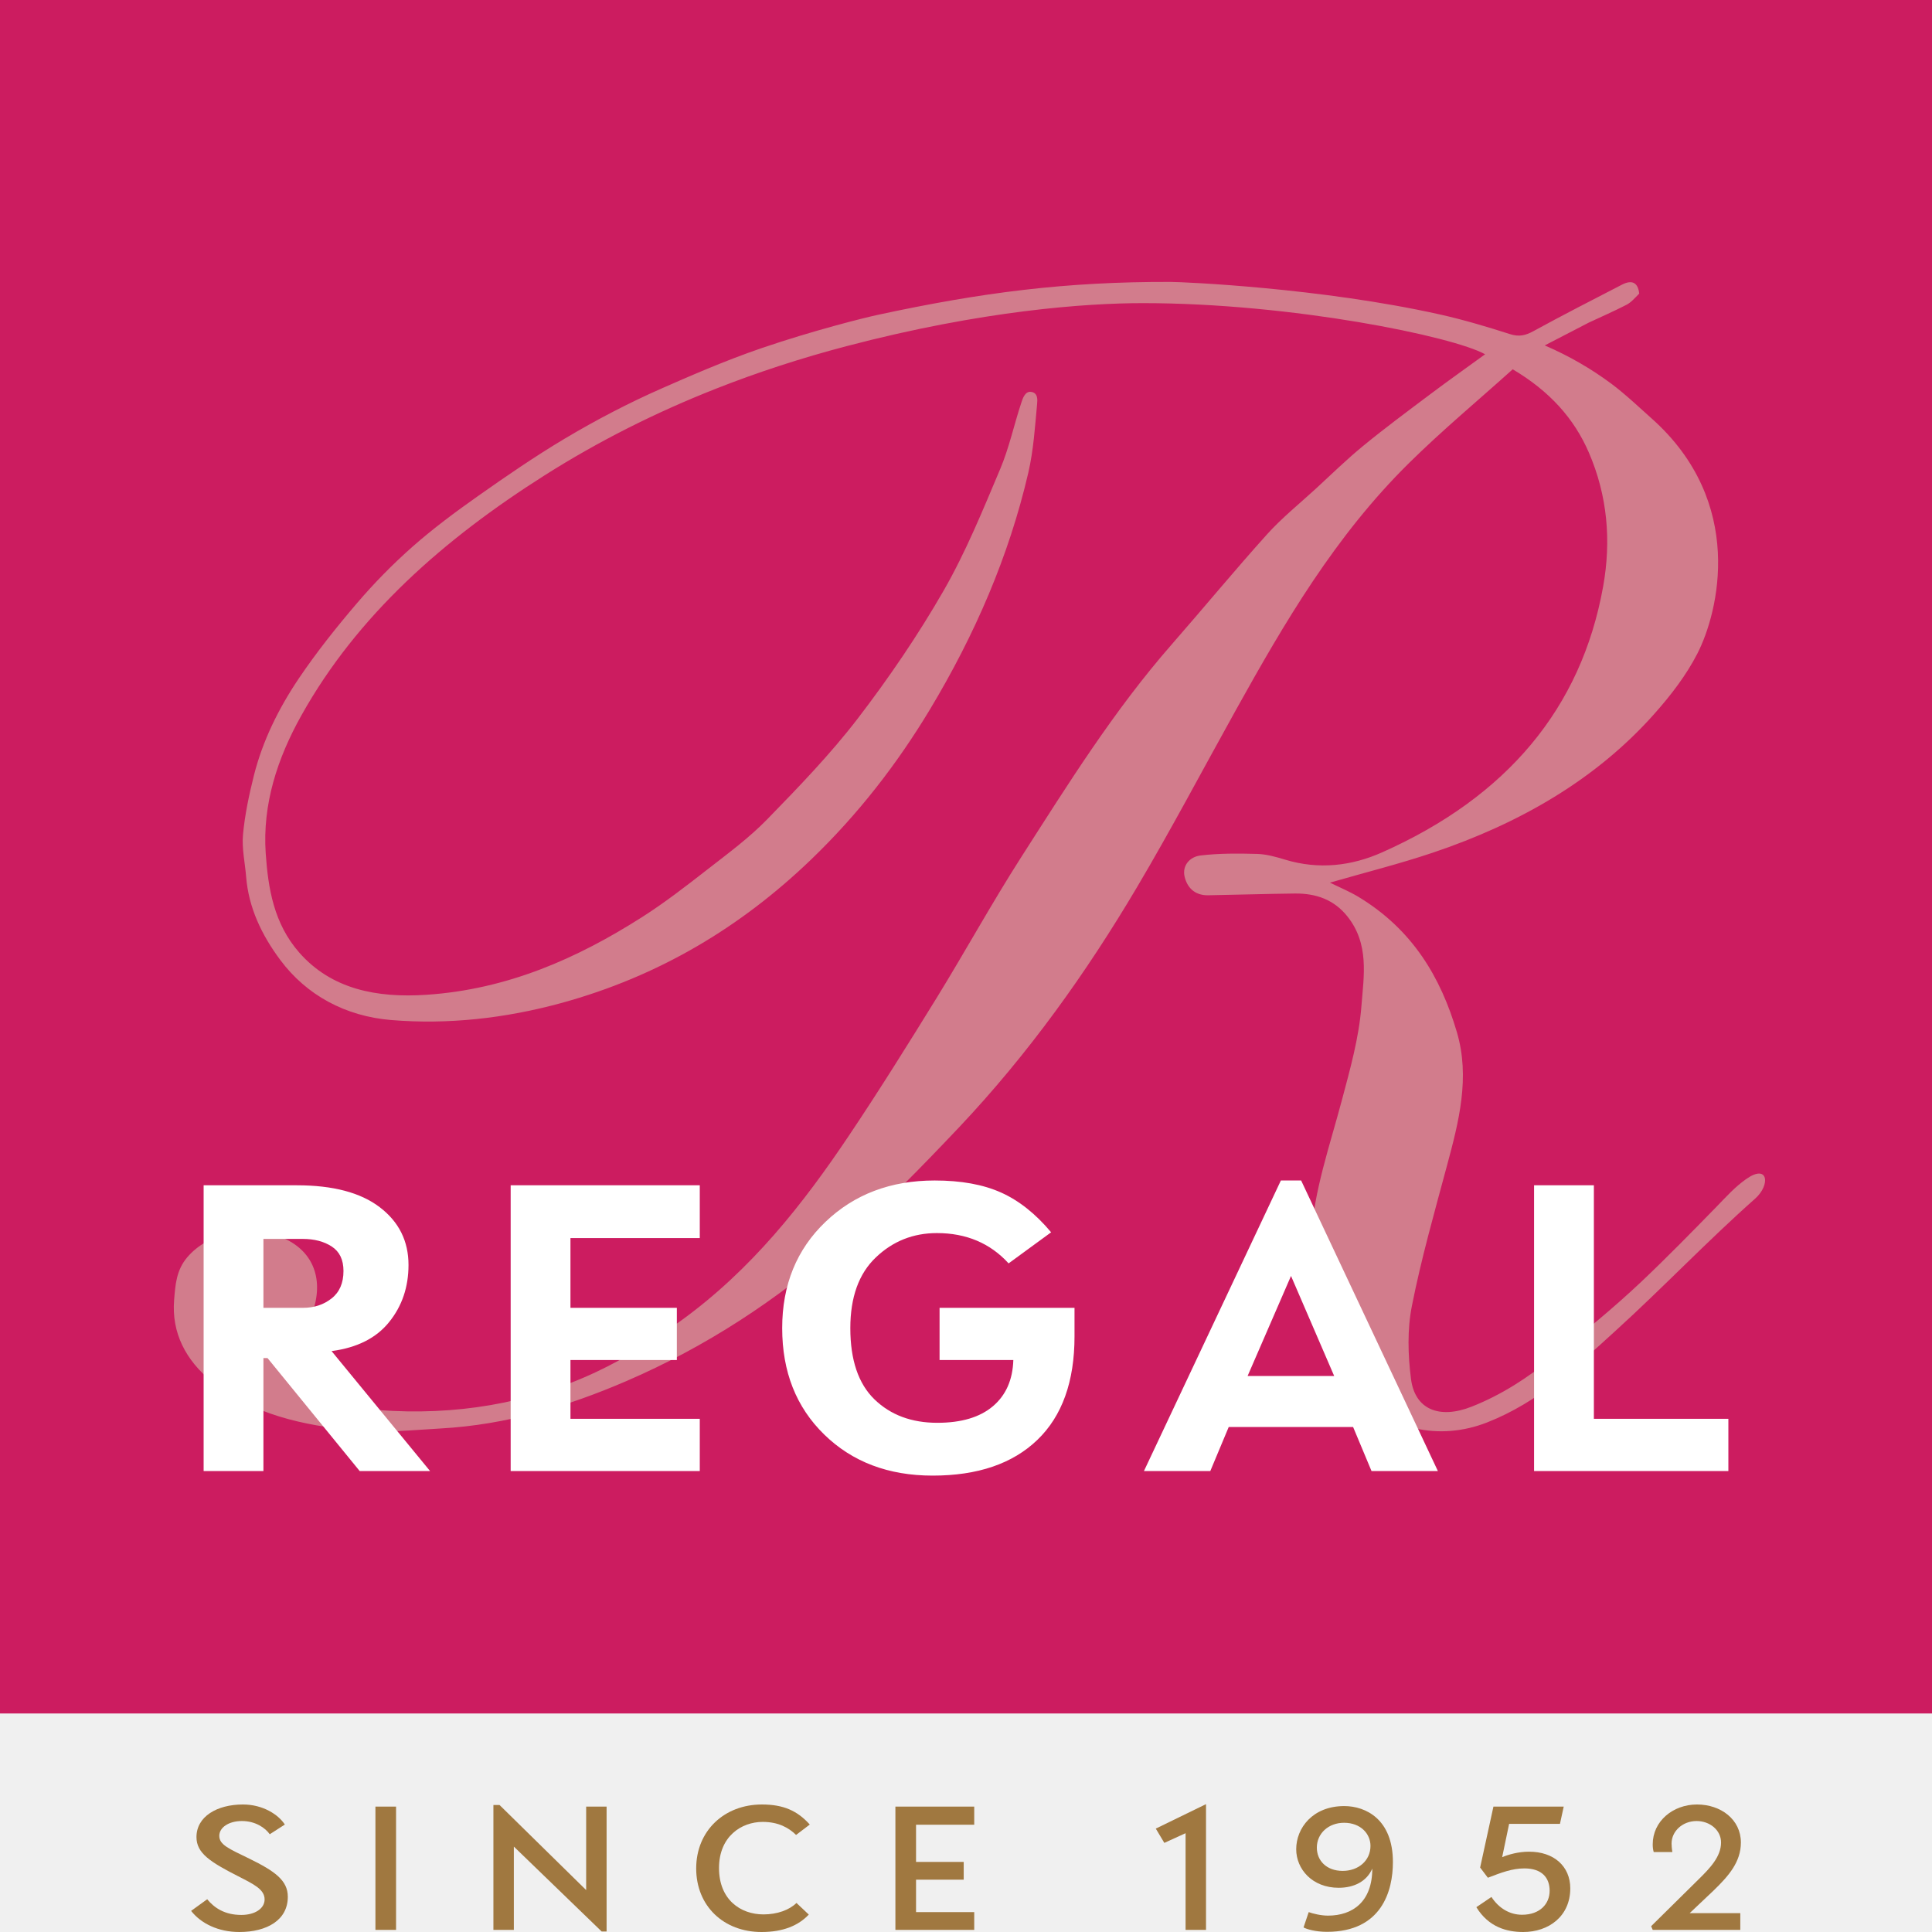
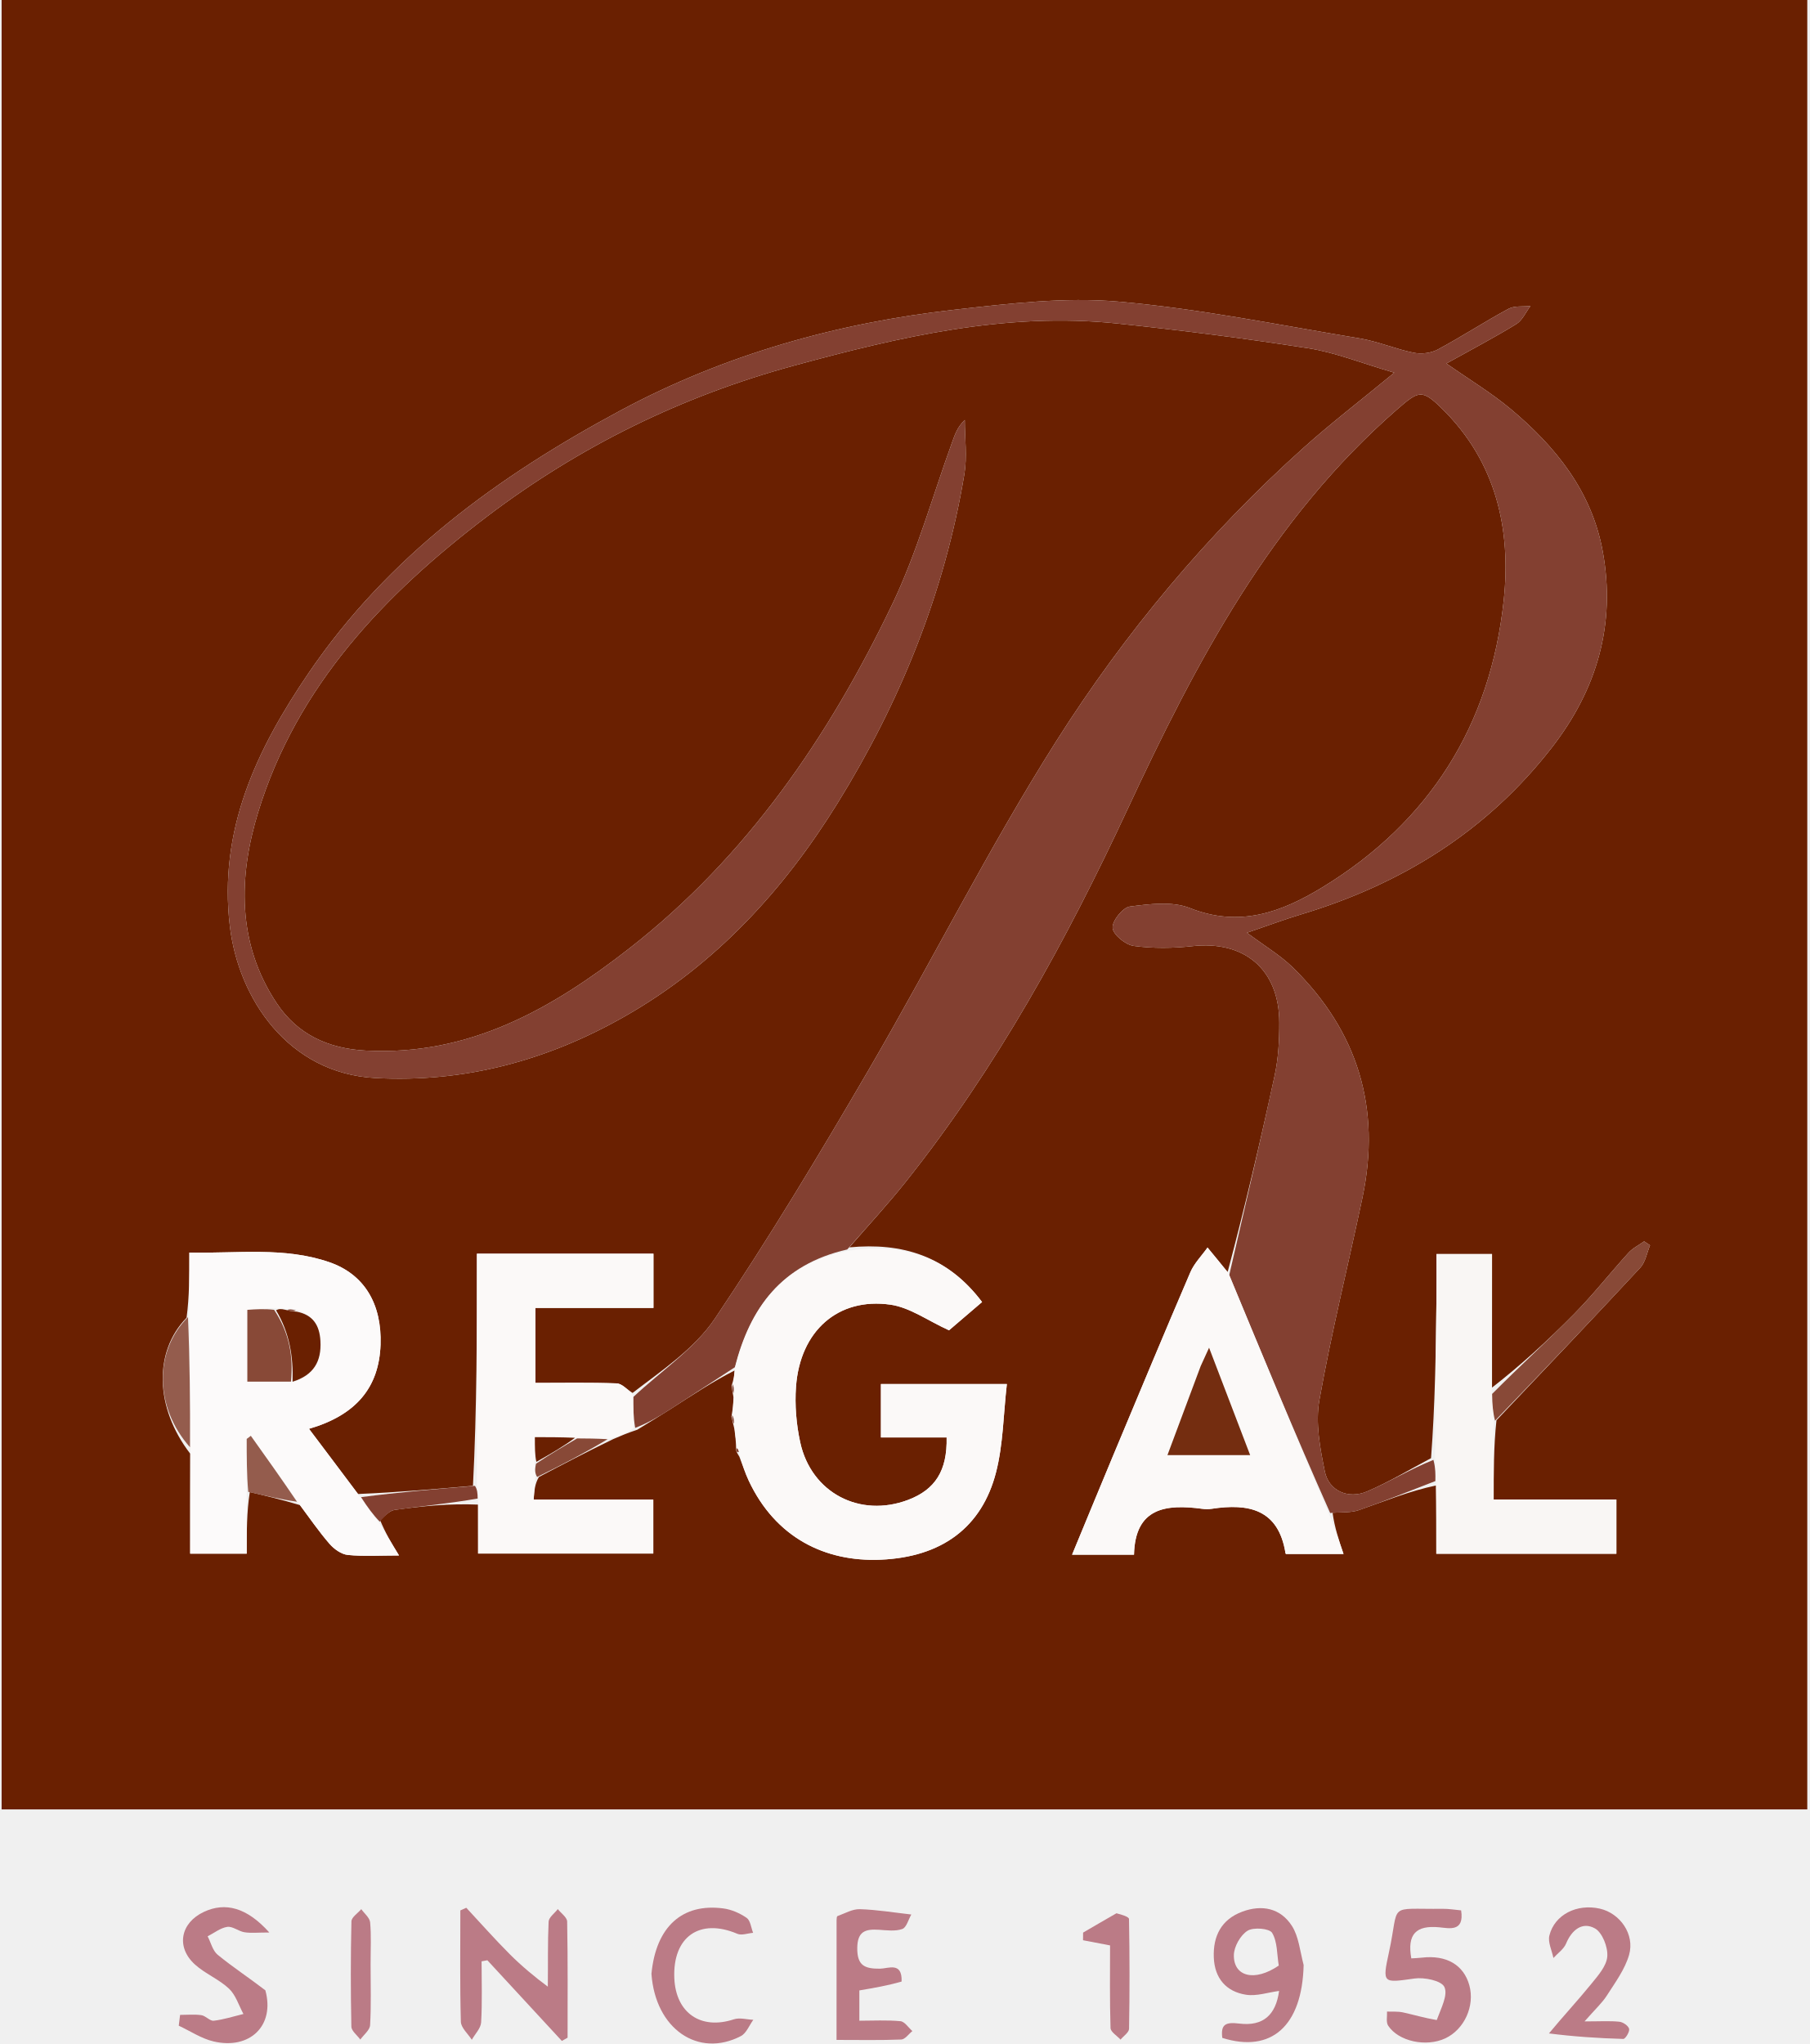
- <svg xmlns="http://www.w3.org/2000/svg" width="150" height="150" viewBox="0 0 150 150" fill="none">
-   <path d="M150 0H0V133.034H150V0Z" fill="#CC1C60" />
-   <path fill-rule="evenodd" clip-rule="evenodd" d="M123.355 25.046C122.29 25.597 121.226 26.148 119.934 26.818C121.855 27.648 123.543 28.635 125.086 29.778C126.188 30.594 127.494 31.834 128.206 32.465C135.575 39.001 133.423 47.553 131.778 50.755C130.92 52.424 129.738 53.968 128.425 55.443C123.918 60.512 118.002 63.928 111.25 66.199C108.663 67.071 105.991 67.738 103.257 68.528C103.99 68.89 104.765 69.208 105.459 69.626C109.677 72.17 111.864 75.891 113.113 80.138C114.146 83.654 113.271 87.053 112.353 90.463C111.378 94.095 110.344 97.72 109.619 101.39C109.253 103.233 109.311 105.192 109.55 107.063C109.855 109.44 111.759 110.199 114.262 109.211C116.591 108.291 118.612 106.967 120.47 105.456C122.838 103.534 125.213 101.608 127.407 99.536C129.397 97.655 131.371 95.637 133.276 93.684C134.024 92.918 134.677 92.173 135.574 91.54C137.299 90.323 137.463 92.003 136.276 93.055C132.525 96.382 129.1 99.991 125.394 103.356C122.41 106.068 119.456 108.872 115.446 110.442C111.775 111.878 107.688 111.058 105.077 107.908C103.353 105.829 102.37 103.52 101.846 101.085C101.495 99.471 101.676 97.747 101.784 96.082C102.019 92.436 103.241 88.962 104.179 85.432C104.822 83.014 105.513 80.562 105.702 78.097C105.883 75.764 106.33 73.281 104.591 71.124C103.577 69.865 102.2 69.355 100.538 69.373C98.294 69.397 96.05 69.472 93.806 69.509C92.707 69.526 92.155 68.856 91.97 68.052C91.781 67.235 92.337 66.52 93.22 66.418C94.662 66.247 96.142 66.257 97.604 66.298C98.329 66.319 99.065 66.527 99.763 66.739C102.385 67.536 104.93 67.239 107.321 66.171C116.965 61.876 122.772 55.012 124.469 45.526C125.101 41.996 124.812 38.491 123.351 35.119C122.213 32.499 120.331 30.382 117.447 28.672C114.771 31.08 111.956 33.423 109.384 35.964C103.65 41.624 99.74 48.32 95.977 55.084C93.412 59.691 90.96 64.352 88.265 68.901C84.351 75.511 79.859 81.811 74.441 87.546C71.495 90.658 68.483 93.746 65.236 96.609C60.355 100.904 54.867 104.536 48.648 107.22C44.074 109.194 39.316 110.623 34.203 110.907C31.997 111.03 29.757 111.273 27.582 111.064C23.545 110.674 19.585 109.813 16.469 107.279C14.414 105.61 13.311 103.476 13.519 100.924C13.616 99.758 13.681 98.619 14.545 97.607C16.172 95.695 19.361 95.005 21.937 96.096C24.227 97.063 25.134 99.163 24.328 101.711C24.119 102.361 23.842 102.997 23.552 103.626C22.712 105.449 23.109 107.114 25.022 108.106C26.337 108.79 27.894 109.365 29.394 109.478C35.31 109.919 41.017 108.992 46.276 106.526C48.601 105.435 50.784 104.04 52.831 102.566C58.338 98.589 62.344 93.493 65.934 88.134C68.287 84.625 70.515 81.051 72.725 77.471C74.95 73.856 76.982 70.152 79.272 66.572C82.901 60.912 86.452 55.2 90.972 50.033C93.455 47.195 95.846 44.291 98.375 41.483C99.517 40.215 100.893 39.106 102.17 37.934C103.388 36.815 104.564 35.659 105.852 34.606C107.529 33.231 109.288 31.928 111.031 30.618C112.423 29.572 113.846 28.564 115.303 27.506C112.839 26.126 100.332 23.535 88.735 23.535C84.323 23.535 76.278 24.105 65.745 26.87C62.251 27.787 58.852 28.889 55.559 30.189C50.913 32.021 46.479 34.248 42.281 36.907C34.438 41.877 27.744 47.776 23.41 55.525C21.528 58.884 20.371 62.447 20.63 66.254C20.819 68.986 21.262 71.705 23.229 73.952C25.739 76.814 29.271 77.491 33.108 77.235C39.397 76.818 44.815 74.41 49.831 71.216C51.605 70.087 53.26 68.801 54.902 67.522C56.506 66.274 58.164 65.05 59.553 63.624C62.013 61.1 64.473 58.549 66.586 55.799C69.027 52.615 71.287 49.294 73.257 45.868C74.992 42.848 76.299 39.623 77.645 36.439C78.355 34.763 78.725 32.978 79.299 31.255C79.4 30.947 79.58 30.377 80.031 30.423C80.601 30.482 80.549 31.053 80.522 31.347C80.356 33.135 80.244 34.944 79.839 36.696C78.339 43.166 75.69 49.281 72.193 55.094C69.655 59.308 66.632 63.217 62.961 66.746C57.547 71.948 51.2 75.792 43.542 77.885C39.235 79.058 34.789 79.564 30.351 79.194C26.811 78.897 23.803 77.269 21.767 74.54C20.302 72.577 19.299 70.453 19.11 68.073C19.022 66.979 18.767 65.874 18.867 64.793C19.01 63.254 19.334 61.722 19.712 60.211C20.387 57.526 21.625 55.012 23.206 52.666C24.57 50.645 26.113 48.706 27.721 46.825C29.04 45.283 30.482 43.809 32.028 42.444C33.621 41.039 35.356 39.749 37.118 38.508C39.312 36.962 41.533 35.434 43.858 34.048C46.287 32.604 48.803 31.286 51.414 30.14C53.254 29.333 56.19 28.031 59.143 27.024C63.083 25.68 67.025 24.688 68.165 24.442C76.217 22.707 82.739 21.863 90.89 21.888C91.9 21.891 102.545 22.349 111.79 24.414C113.62 24.823 115.434 25.363 117.22 25.936C117.937 26.168 118.434 26.05 119.055 25.71C121.319 24.47 123.625 23.29 125.927 22.102C126.675 21.714 127.172 21.9 127.268 22.795C126.906 23.161 126.636 23.481 126.281 23.664C125.325 24.156 124.334 24.59 123.355 25.046Z" fill="#D27C8C" />
-   <path fill-rule="evenodd" clip-rule="evenodd" d="M100.234 99.064L96.864 106.83H103.585L100.234 99.064ZM20.452 96.188V101.54H23.526C24.389 101.54 25.126 101.297 25.743 100.811C26.36 100.326 26.668 99.614 26.668 98.677C26.668 97.812 26.367 97.179 25.762 96.783C25.157 96.386 24.401 96.188 23.491 96.188H20.452ZM119.105 92.026H123.748V110.158H134.19V114.21H119.105V92.026ZM39.648 92.026H54.331V96.123H44.29V101.54H52.55V105.592H44.29V110.158H54.331V114.21H39.648V92.026ZM15.81 92.026H23.055C25.847 92.026 27.991 92.59 29.479 93.725C30.971 94.861 31.716 96.355 31.716 98.212C31.716 99.925 31.215 101.403 30.212 102.644C29.213 103.889 27.721 104.638 25.743 104.898L33.389 114.21H27.925L20.768 105.438H20.452V114.21H15.81V92.026ZM99.447 91.653H101.02L111.636 114.21H106.484L105.054 110.791H95.398L93.968 114.21H88.816L99.447 91.653ZM72.567 91.653C74.614 91.653 76.334 91.964 77.726 92.59C79.114 93.212 80.41 94.242 81.609 95.675L78.308 98.089C76.878 96.523 75.023 95.736 72.74 95.736C70.901 95.736 69.32 96.365 68.001 97.624C66.678 98.882 66.019 100.716 66.019 103.116C66.019 105.592 66.644 107.436 67.897 108.65C69.146 109.86 70.774 110.466 72.775 110.466C74.637 110.466 76.076 110.038 77.086 109.183C78.1 108.325 78.628 107.128 78.675 105.592H72.948V101.54H83.425V103.752C83.425 107.258 82.465 109.939 80.545 111.789C78.624 113.639 75.914 114.566 72.409 114.566C68.977 114.566 66.169 113.502 63.995 111.379C61.816 109.255 60.729 106.502 60.729 103.116C60.729 99.754 61.851 97.005 64.091 94.864C66.331 92.723 69.154 91.653 72.567 91.653Z" fill="white" />
-   <path d="M22.115 141.658C21.622 140.892 20.42 140.1 18.862 140.1C16.841 140.1 15.254 141.042 15.254 142.629C15.254 143.874 16.302 144.558 18.507 145.679C19.71 146.295 20.544 146.692 20.544 147.471C20.544 148.182 19.788 148.675 18.739 148.675C17.443 148.675 16.641 148.128 16.086 147.458L14.838 148.36C15.609 149.344 16.949 150 18.584 150C20.713 150 22.346 149.085 22.346 147.266C22.346 145.98 21.314 145.269 19.371 144.311C17.767 143.532 17.026 143.231 17.026 142.533C17.026 141.89 17.751 141.384 18.785 141.384C19.849 141.384 20.605 141.931 20.944 142.41L22.115 141.658Z" fill="#A07840" />
-   <path d="M30.75 140.264H29.148V149.836H30.75V140.264Z" fill="#A07840" />
-   <path d="M45.509 146.745L38.785 140.141H38.308V149.836H39.895V143.368L46.711 149.959H47.096V140.264H45.509V146.745Z" fill="#A07840" />
-   <path d="M55.824 145.036C55.824 142.574 57.566 141.452 59.216 141.452C60.434 141.452 61.236 141.903 61.807 142.464C61.93 142.369 62.747 141.753 62.871 141.657C61.915 140.592 60.835 140.1 59.155 140.1C56.224 140.1 54.052 142.15 54.052 145.063C54.052 147.977 56.178 150 59.124 150C60.82 150 61.992 149.495 62.794 148.647L61.838 147.745C61.282 148.292 60.342 148.634 59.278 148.634C57.489 148.634 55.824 147.485 55.824 145.036Z" fill="#A07840" />
-   <path d="M71.121 141.671H75.639V140.264H69.519V149.836H75.639V148.456H71.121V145.938H74.822V144.559H71.121V141.671Z" fill="#A07840" />
-   <path d="M93.635 149.836V140.073L89.735 141.973L90.398 143.081L92.048 142.329V149.836H93.635Z" fill="#A07840" />
-   <path d="M101.207 149.644C101.438 149.781 102.147 149.986 103.026 149.986C107.283 149.986 108.145 146.799 108.145 144.571C108.145 141.247 106.034 140.223 104.368 140.223C101.915 140.223 100.637 141.931 100.637 143.573C100.637 145.119 101.885 146.567 103.936 146.567C105.124 146.567 106.111 146.075 106.544 145.078C106.544 147.635 105.032 148.729 103.103 148.729C102.547 148.729 101.9 148.565 101.608 148.456L101.207 149.644ZM106.404 143.313C106.404 144.462 105.463 145.256 104.245 145.256C102.995 145.256 102.239 144.462 102.239 143.45C102.239 142.355 103.134 141.52 104.353 141.52C105.649 141.52 106.404 142.382 106.404 143.313Z" fill="#A07840" />
-   <path d="M117.168 141.603H121.115L121.407 140.264H115.95L114.917 144.995L115.518 145.788C116.551 145.391 117.4 145.063 118.355 145.063C119.728 145.063 120.314 145.802 120.314 146.801C120.314 147.8 119.574 148.661 118.17 148.661C117.214 148.661 116.366 148.155 115.796 147.28L114.624 148.073C115.58 149.631 116.998 150 118.263 150C120.237 150 121.916 148.784 121.916 146.609C121.916 144.899 120.637 143.752 118.695 143.765C117.893 143.765 117.122 143.984 116.628 144.189L117.168 141.603Z" fill="#A07840" />
-   <path d="M131.184 148.538L133.035 146.787C134.222 145.638 135.162 144.558 135.162 143.053C135.162 141.261 133.606 140.1 131.755 140.1C129.873 140.1 128.317 141.411 128.317 143.19C128.317 143.395 128.333 143.586 128.394 143.792H129.842C129.796 143.532 129.78 143.244 129.78 143.135C129.78 142.164 130.644 141.384 131.724 141.384C132.742 141.384 133.622 142.082 133.622 143.053C133.622 144.147 132.758 145.05 131.878 145.912L128.194 149.549L128.317 149.836H135.116V148.538H131.184Z" fill="#A07840" />
+ <svg xmlns="http://www.w3.org/2000/svg" width="386" height="436" viewBox="0 0 386 436" fill="none">
+   <path d="M118 -0.001C207.435 -0.001 296.369 -0.001 385.542 -0.001C385.542 128.842 385.542 257.232 385.542 385.959C257.165 385.959 128.938 385.959 0.347 385.959C0.347 257.633 0.347 129.108 0.347 -0.001C39.321 -0.001 78.411 -0.001 118 -0.001ZM318.29 295.985C318.29 286.46 318.29 276.935 318.29 267.493C313.877 267.493 310.336 267.493 306.439 267.493C306.439 270.972 306.471 274.1 306.433 277.227C306.299 288.483 306.141 299.739 305.278 311.038C300.746 313.432 296.339 316.119 291.642 318.13C287.622 319.851 283.467 318.009 282.624 313.889C281.608 308.923 280.59 303.548 281.455 298.685C284.03 284.198 287.604 269.891 290.643 255.483C294.664 236.419 289.697 219.957 275.767 206.346C273.133 203.772 269.867 201.846 266.011 198.962C270.469 197.442 273.971 196.125 277.545 195.051C298.969 188.61 317.154 177.328 331.009 159.51C340.673 147.082 344.767 133.157 341.894 117.547C339.547 104.803 331.881 95.273 322.25 87.229C318.147 83.802 313.512 81.012 308.552 77.537C313.969 74.521 318.81 71.99 323.452 69.138C324.761 68.334 325.492 66.589 326.487 65.275C324.908 65.449 323.087 65.177 321.79 65.876C316.677 68.637 311.798 71.831 306.675 74.572C305.241 75.339 303.178 75.567 301.566 75.24C297.678 74.452 293.946 72.827 290.045 72.18C272.91 69.337 255.813 65.842 238.55 64.334C227.099 63.334 215.328 64.755 203.807 66.043C178.688 68.852 154.567 75.629 132.254 87.619C106.299 101.566 82.84 118.6 65.882 143.49C54.672 159.945 46.574 177.081 49.045 197.652C50.871 212.844 61.349 228.933 80.061 229.953C99.174 230.995 116.879 226.163 133.38 216.745C152.618 205.764 167.182 189.876 178.679 171.315C192.067 149.7 201.529 126.361 205.728 101.136C206.353 97.384 205.815 93.439 205.815 89.583C204.205 91.102 203.676 92.783 203.076 94.438C198.89 105.971 195.596 117.933 190.317 128.943C176.763 157.216 159.32 182.747 134.224 202.322C117.669 215.235 100.073 225.261 78.025 224.097C69.983 223.672 63.454 220.641 59.019 213.98C50.498 201.181 50.886 186.9 55.073 173.25C63.351 146.265 82.056 126.723 104 110.095C123.661 95.197 145.479 84.495 169.32 78.004C191.914 71.853 214.645 66.516 238.324 69.008C251.966 70.445 265.591 72.172 279.141 74.293C284.86 75.188 290.368 77.436 297.441 79.498C290.071 85.569 283.911 90.287 278.151 95.451C257.605 113.871 239.968 134.986 225.287 158.159C210.896 180.873 198.819 205.039 185.256 228.294C174.807 246.21 164.105 264.02 152.536 281.218C148.139 287.753 141.002 292.445 134.943 297.122C133.81 296.41 132.697 295.126 131.539 295.083C125.78 294.871 120.008 294.986 114.223 294.986C114.223 289.446 114.223 284.408 114.223 278.994C122.788 278.994 131.033 278.994 139.399 278.994C139.399 274.901 139.399 271.202 139.399 267.428C126.823 267.428 114.609 267.428 101.738 267.428C101.738 284.119 101.738 300.53 100.895 316.936C92.924 317.628 84.953 318.319 76.397 318.681C72.961 314.123 69.526 309.566 65.918 304.78C76.028 301.844 80.869 295.896 81.183 286.826C81.483 278.176 77.748 271.813 70.251 269.23C60.652 265.923 50.736 267.397 40.396 267.186C40.396 272.225 40.396 276.527 39.805 281.077C32.768 288.273 33.021 300.266 40.57 310.067C40.57 317.134 40.57 324.201 40.57 331.405C44.773 331.405 48.428 331.405 52.629 331.405C52.629 326.743 52.629 322.469 53.291 318.262C56.665 319.063 60.038 319.865 63.964 321.046C66.059 323.823 68.03 326.707 70.306 329.325C71.271 330.435 72.821 331.545 74.202 331.683C77.586 332.021 81.027 331.794 85.124 331.794C83.501 329.128 82.246 327.068 81.05 324.176C82.088 323.45 83.057 322.237 84.175 322.079C90.039 321.251 95.941 320.69 101.989 320.942C101.989 324.395 101.989 327.847 101.989 331.388C114.802 331.388 127.139 331.388 139.365 331.388C139.365 327.4 139.365 323.833 139.365 319.883C130.703 319.883 122.428 319.883 113.84 319.883C113.982 317.997 114.092 316.527 114.965 315.051C119.989 312.408 125.013 309.765 130.796 306.98C132.285 306.336 133.775 305.692 135.947 304.973C138.338 303.492 140.751 302.045 143.116 300.523C147.679 297.585 152.214 294.605 156.734 292.329C156.642 293.234 156.55 294.139 156.079 295.563C156.151 296.185 156.223 296.807 156.482 298.101C156.423 299.253 156.365 300.405 156.035 302.151C156.178 302.752 156.321 303.354 156.643 304.736C156.83 306.054 157.017 307.372 157.03 309.153C157.01 309.522 157.16 309.798 157.727 310.728C158.386 312.431 158.946 314.181 159.72 315.83C165.426 327.989 175.987 333.189 187.828 332.697C200.963 332.151 209.474 325.747 212.48 314.066C214.016 308.097 214.043 301.739 214.79 295.224C205.216 295.224 196.638 295.224 187.925 295.224C187.925 298.942 187.925 302.489 187.925 306.619C192.841 306.619 197.407 306.619 201.941 306.619C202.096 313.706 199.497 317.738 193.762 319.921C183.456 323.844 173.051 318.449 170.705 307.638C169.871 303.796 169.526 299.705 169.811 295.79C170.675 283.923 178.762 276.695 189.965 278.298C194.11 278.891 197.935 281.715 202.448 283.768C204.408 282.091 206.887 279.971 209.505 277.732C202.048 267.837 192.419 265.01 181.193 266.07C185.195 261.438 189.36 256.935 193.173 252.152C212.563 227.831 227.44 200.766 240.497 172.703C255.162 141.185 271.198 110.727 297.974 87.393C302.688 83.285 303.334 82.942 307.71 87.252C319.182 98.552 322.4 112.947 320.787 128.058C317.962 154.533 305.077 175.268 282.095 189.274C273.333 194.614 264.398 197.899 253.824 193.692C250.071 192.2 245.252 192.826 241.033 193.368C239.526 193.562 237.215 196.466 237.35 197.943C237.485 199.406 240.115 201.539 241.868 201.775C245.953 202.327 250.209 202.283 254.322 201.824C265.497 200.578 272.879 206.804 272.912 218.131C272.923 221.918 272.702 225.794 271.904 229.481C268.832 243.673 265.483 257.806 261.89 271.309C260.459 269.575 259.029 267.841 257.598 266.107C256.356 267.859 254.758 269.458 253.93 271.387C248.341 284.395 242.904 297.469 237.441 310.531C234.547 317.45 231.699 324.388 228.701 331.629C233.431 331.629 237.393 331.629 241.914 331.629C242.152 321.573 248.731 320.803 256.478 321.842C257.131 321.93 257.819 321.94 258.469 321.841C266.367 320.63 272.743 321.911 274.235 331.335C274.254 331.45 274.46 331.535 274.397 331.482C278.487 331.482 282.392 331.482 286.614 331.482C285.6 328.479 284.715 325.86 284.274 322.687C286.146 322.522 288.145 322.722 289.867 322.125C295.366 320.217 300.762 318.014 306.401 316.852C306.401 321.773 306.401 326.694 306.401 331.428C319.806 331.428 332.357 331.428 344.818 331.428C344.818 327.454 344.818 323.866 344.818 319.861C335.927 319.861 327.349 319.861 318.639 319.861C318.639 313.995 318.639 308.561 319.236 302.958C329.481 292.129 339.767 281.339 349.91 270.416C351.027 269.214 351.321 267.248 351.997 265.636C351.578 265.353 351.159 265.071 350.741 264.789C349.614 265.595 348.304 266.236 347.392 267.238C343.499 271.519 339.915 276.095 335.86 280.21C330.216 285.938 324.252 291.351 318.29 295.985Z" fill="#6A2001" />
+   <path d="M116.864 423.766C116.926 418.889 116.821 414.389 117.033 409.905C117.077 408.983 118.31 408.117 118.994 407.226C119.69 408.111 120.972 408.984 120.989 409.882C121.145 418.138 121.081 426.399 121.081 434.658C120.674 434.886 120.266 435.115 119.859 435.344C114.561 429.607 109.262 423.87 103.964 418.134C103.554 418.213 103.144 418.293 102.735 418.372C102.735 422.71 102.89 427.056 102.639 431.379C102.565 432.652 101.344 433.858 100.648 435.096C99.834 433.814 98.35 432.551 98.314 431.248C98.094 423.339 98.204 415.42 98.204 407.505C98.627 407.316 99.049 407.128 99.471 406.939C102.557 410.253 105.556 413.655 108.756 416.855C111.314 419.413 114.116 421.727 116.864 423.766Z" fill="#BB7B86" />
+   <path d="M278.102 419.16C277.784 432.162 271.205 437.989 260.749 434.697C260.393 431.863 261.38 431.272 264.355 431.641C269.492 432.279 272.182 429.773 272.864 424.682C270.512 424.99 268.06 425.846 265.798 425.49C261.566 424.824 259.118 421.98 258.937 417.565C258.748 412.958 260.561 409.419 265.031 407.765C269.212 406.217 273.169 407.023 275.6 410.807C277.041 413.05 277.3 416.053 278.102 419.16ZM272.794 419.272C272.397 416.899 272.529 414.209 271.378 412.289C270.809 411.341 267.387 411.048 266.13 411.842C264.621 412.796 263.252 415.209 263.216 417.017C263.126 421.568 267.554 422.842 272.794 419.272Z" fill="#BB7B86" />
+   <path d="M306.498 430.893C307.406 428.382 308.935 425.557 308.125 423.831C307.49 422.479 303.85 421.733 301.731 422.033C295.008 422.985 294.841 423.155 296.309 416.406C298.645 405.672 295.715 407.298 307.808 407.165C309.09 407.151 310.375 407.377 311.697 407.495C312.425 412.192 309.097 411.294 306.964 411.1C302.109 410.659 300.146 412.533 301.067 417.737C301.838 417.685 302.598 417.668 303.351 417.579C308.556 416.969 312.254 419.126 313.452 423.487C314.659 427.883 312.386 432.891 308.318 434.796C304.262 436.694 298.346 435.471 296.127 432.08C295.645 431.344 295.947 430.095 295.889 429.082C297.025 429.13 298.197 429.021 299.292 429.259C301.586 429.76 303.84 430.443 306.498 430.893Z" fill="#BB7B86" />
+   <path d="M192.335 422.676C189.349 423.546 186.501 424.029 183.323 424.569C183.323 426.418 183.323 428.334 183.323 431.032C186.242 431.032 189.185 430.861 192.086 431.134C192.994 431.219 193.788 432.505 194.634 433.241C193.845 433.871 193.076 435.011 192.263 435.044C187.832 435.223 183.39 435.129 178.456 435.129C178.456 426.23 178.454 417.946 178.464 409.662C178.464 409.336 178.492 408.778 178.65 408.721C180.226 408.149 181.847 407.192 183.427 407.241C187.096 407.356 190.749 407.968 194.408 408.379C193.783 409.455 193.379 411.147 192.484 411.467C191.003 411.997 189.199 411.747 187.544 411.637C184.67 411.447 182.901 411.908 182.876 415.563C182.851 419.35 184.55 419.957 187.739 419.936C189.464 419.924 192.496 418.381 192.335 422.676Z" fill="#BB7B86" />
+   <path d="M56.607 424.549C58.687 432.069 53.313 437.276 45.544 435.449C42.954 434.84 40.596 433.242 38.133 432.096C38.227 431.328 38.322 430.56 38.417 429.792C39.933 429.792 41.472 429.635 42.958 429.85C43.883 429.984 44.78 431.131 45.597 431.036C47.736 430.787 49.825 430.106 51.933 429.596C50.934 427.766 50.295 425.553 48.852 424.194C46.709 422.176 43.765 421.018 41.578 419.035C37.482 415.323 38.502 410.13 43.529 407.802C48.051 405.708 52.632 406.84 57.456 412.215C55.007 412.215 53.549 412.386 52.154 412.164C50.891 411.964 49.625 410.851 48.488 411.017C47.024 411.231 45.688 412.319 44.297 413.03C44.991 414.368 45.368 416.096 46.44 416.972C49.62 419.573 53.075 421.838 56.607 424.549Z" fill="#BB7B86" />
+   <path d="M138.972 421.031C139.932 410.959 145.559 405.916 154.314 407.082C156.048 407.313 157.845 408.099 159.285 409.101C160.091 409.662 160.223 411.192 160.658 412.285C159.528 412.377 158.219 412.887 157.295 412.494C149.268 409.079 143.465 413.119 143.851 421.978C144.175 429.42 149.549 433.048 156.555 430.734C157.791 430.326 159.313 430.781 160.703 430.837C159.832 432.022 159.219 433.704 158.048 434.313C148.966 439.037 139.8 432.796 138.972 421.031Z" fill="#BB7B86" />
+   <path d="M330.434 433.742C333.527 430.005 336.597 426.71 339.431 423.223C340.876 421.445 342.715 419.388 342.878 417.338C343.037 415.347 341.826 412.23 340.244 411.345C337.591 409.86 335.319 411.617 334.089 414.569C333.591 415.766 332.309 416.636 331.384 417.655C331.063 416.046 330.169 414.295 330.527 412.856C331.641 408.387 336.414 406.025 341.286 407.128C345.59 408.102 348.8 412.595 347.521 417.013C346.631 420.086 344.575 422.863 342.811 425.626C341.776 427.248 340.293 428.585 338.024 431.18C341.377 431.18 343.442 431.039 345.469 431.252C346.245 431.333 347.382 432.119 347.536 432.776C347.682 433.392 346.729 434.932 346.292 434.92C340.962 434.771 335.638 434.41 330.434 433.742Z" fill="#BB7B86" />
+   <path d="M238.167 408.116C239.321 408.413 240.838 408.862 240.847 409.34C240.991 417.144 240.998 424.953 240.858 432.758C240.844 433.537 239.674 434.296 239.04 435.065C238.296 434.242 236.932 433.438 236.906 432.593C236.719 426.629 236.806 420.656 236.806 414.97C234.664 414.56 232.853 414.214 231.042 413.868C231.045 413.324 231.049 412.78 231.052 412.236C233.311 410.918 235.569 409.6 238.167 408.116Z" fill="#BB7B86" />
+   <path d="M79.058 419.018C79.056 423.671 79.199 427.838 78.952 431.982C78.889 433.043 77.594 434.03 76.865 435.051C76.199 434.131 74.975 433.222 74.956 432.288C74.8 424.807 74.799 417.319 74.97 409.838C74.991 408.954 76.338 408.102 77.07 407.235C77.73 408.17 78.866 409.061 78.958 410.049C79.22 412.853 79.055 415.696 79.058 419.018Z" fill="#BB7B86" />
+   <path d="M306.198 315.925C300.762 318.014 295.366 320.217 289.867 322.125C288.145 322.722 286.146 322.522 283.763 322.735C276.248 305.842 269.243 288.901 262.238 271.96C265.483 257.806 268.832 243.673 271.904 229.481C272.702 225.794 272.922 221.918 272.912 218.131C272.879 206.804 265.496 200.578 254.322 201.824C250.209 202.283 245.953 202.327 241.867 201.775C240.115 201.539 237.485 199.406 237.35 197.943C237.215 196.466 239.526 193.562 241.033 193.368C245.252 192.826 250.071 192.2 253.823 193.692C264.398 197.899 273.333 194.614 282.095 189.274C305.077 175.268 317.962 154.533 320.787 128.058C322.399 112.947 319.181 98.552 307.71 87.252C303.334 82.942 302.688 83.285 297.974 87.393C271.198 110.727 255.162 141.185 240.497 172.703C227.44 200.766 212.563 227.831 193.173 252.152C189.36 256.935 185.195 261.438 180.74 266.518C166.702 269.717 159.981 279.011 156.761 291.643C152.214 294.605 147.679 297.585 143.116 300.523C140.751 302.045 138.338 303.492 135.504 304.578C135.079 302.114 135.097 300.046 135.115 297.977C141.002 292.445 148.139 287.753 152.536 281.218C164.105 264.02 174.807 246.21 185.256 228.294C198.818 205.039 210.896 180.873 225.287 158.159C239.968 134.986 257.605 113.871 278.151 95.451C283.911 90.287 290.071 85.569 297.441 79.498C290.368 77.436 284.86 75.188 279.141 74.293C265.591 72.172 251.966 70.445 238.324 69.008C214.645 66.516 191.913 71.853 169.32 78.004C145.478 84.495 123.661 95.197 104 110.095C82.056 126.723 63.351 146.265 55.073 173.25C50.886 186.9 50.498 201.181 59.019 213.98C63.454 220.641 69.983 223.672 78.025 224.097C100.073 225.261 117.669 215.235 134.224 202.322C159.32 182.747 176.763 157.216 190.317 128.943C195.596 117.933 198.89 105.971 203.076 94.438C203.676 92.783 204.205 91.102 205.815 89.583C205.815 93.439 206.353 97.384 205.728 101.136C201.529 126.361 192.067 149.7 178.679 171.315C167.182 189.876 152.618 205.764 133.38 216.745C116.879 226.163 99.174 230.995 80.061 229.953C61.349 228.933 50.87 212.844 49.045 197.652C46.574 177.081 54.672 159.945 65.882 143.49C82.84 118.6 106.299 101.566 132.254 87.619C154.567 75.629 178.688 68.852 203.807 66.043C215.328 64.755 227.099 63.334 238.55 64.334C255.813 65.842 272.909 69.337 290.045 72.18C293.946 72.827 297.678 74.452 301.566 75.24C303.178 75.567 305.241 75.339 306.675 74.572C311.798 71.831 316.677 68.637 321.79 65.876C323.086 65.177 324.907 65.449 326.487 65.275C325.492 66.589 324.761 68.334 323.452 69.138C318.809 71.99 313.969 74.521 308.552 77.537C313.512 81.012 318.147 83.802 322.25 87.229C331.881 95.273 339.547 104.803 341.893 117.547C344.767 133.157 340.673 147.082 331.009 159.51C317.154 177.328 298.969 188.61 277.545 195.051C273.971 196.125 270.469 197.442 266.011 198.962C269.867 201.846 273.133 203.772 275.767 206.346C289.697 219.957 294.664 236.419 290.643 255.483C287.604 269.891 284.03 284.198 281.455 298.685C280.59 303.548 281.608 308.923 282.624 313.889C283.467 318.009 287.622 319.851 291.642 318.13C296.339 316.119 300.746 313.432 305.785 311.407C306.26 313.16 306.229 314.543 306.198 315.925Z" fill="#834031" />
+   <path d="M156.748 291.986C159.981 279.011 166.702 269.717 180.668 266.836C192.419 265.01 202.048 267.837 209.505 277.732C206.887 279.971 204.408 282.091 202.448 283.768C197.935 281.715 194.11 278.891 189.965 278.298C178.762 276.695 170.675 283.923 169.811 295.79C169.526 299.705 169.871 303.796 170.705 307.638C173.051 318.449 183.456 323.844 193.762 319.921C199.497 317.738 202.096 313.706 201.941 306.619C197.407 306.619 192.841 306.619 187.925 306.619C187.925 302.489 187.925 298.942 187.925 295.224C196.638 295.224 205.216 295.224 214.79 295.224C214.043 301.739 214.016 308.097 212.48 314.066C209.474 325.747 200.962 332.151 187.828 332.697C175.987 333.189 165.426 327.989 159.72 315.83C158.946 314.181 158.386 312.431 157.716 310.125C157.539 309.244 157.371 308.967 157.204 308.689C157.017 307.372 156.83 306.054 156.683 304.052C156.584 302.765 156.445 302.161 156.306 301.558C156.365 300.405 156.423 299.253 156.573 297.502C156.595 296.284 156.526 295.664 156.458 295.044C156.55 294.139 156.642 293.234 156.748 291.986Z" fill="#FBF9F8" />
+   <path d="M40.395 280.829C40.395 276.527 40.395 272.225 40.395 267.186C50.736 267.397 60.652 265.923 70.251 269.23C77.748 271.813 81.483 278.175 81.183 286.826C80.869 295.896 76.028 301.844 65.918 304.78C69.526 309.566 72.961 314.123 76.728 319.184C78.37 321.46 79.681 323.234 80.991 325.008C82.246 327.068 83.501 329.128 85.124 331.793C81.027 331.793 77.586 332.021 74.202 331.683C72.821 331.545 71.271 330.435 70.306 329.325C68.03 326.707 66.059 323.823 63.623 320.514C60.024 315.412 56.767 310.843 53.51 306.273C53.216 306.493 52.923 306.713 52.629 306.933C52.629 310.687 52.629 314.441 52.629 318.195C52.629 322.469 52.629 326.743 52.629 331.405C48.428 331.405 44.773 331.405 40.57 331.405C40.57 324.201 40.57 317.134 40.617 309.156C40.575 299.106 40.485 289.967 40.395 280.829ZM62.905 279.275C62.269 279.257 61.632 279.24 60.338 279.121C59.897 279.154 59.456 279.188 58.175 279.03C56.404 279.151 54.633 279.272 52.765 279.4C52.765 284.771 52.765 289.774 52.765 294.71C56.137 294.71 59.102 294.71 62.766 294.74C66.935 293.323 68.598 290.392 68.355 286.045C68.163 282.633 66.738 280.471 62.905 279.275Z" fill="#FCFAFA" />
+   <path d="M135.029 297.549C135.097 300.046 135.079 302.114 135.163 304.615C133.775 305.692 132.285 306.336 129.999 306.92C127.174 306.848 125.145 306.838 122.661 306.692C119.526 306.557 116.846 306.557 114.105 306.557C114.105 308.769 114.105 310.361 114.035 312.34C114.045 313.504 114.123 314.28 114.202 315.056C114.092 316.527 113.981 317.997 113.84 319.883C122.428 319.883 130.703 319.883 139.365 319.883C139.365 323.833 139.365 327.4 139.365 331.388C127.139 331.388 114.802 331.388 101.989 331.388C101.989 327.847 101.989 324.395 101.976 320.103C101.888 318.49 101.813 317.715 101.738 316.941C101.738 300.53 101.738 284.119 101.738 267.428C114.609 267.428 126.822 267.428 139.399 267.428C139.399 271.202 139.399 274.901 139.399 278.994C131.033 278.994 122.788 278.994 114.223 278.994C114.223 284.408 114.223 289.446 114.223 294.986C120.008 294.986 125.779 294.871 131.539 295.083C132.697 295.126 133.81 296.41 135.029 297.549Z" fill="#FBF9F8" />
+   <path d="M262.064 271.635C269.243 288.901 276.248 305.842 283.541 323.012C284.715 325.86 285.6 328.479 286.614 331.482C282.392 331.482 278.487 331.482 274.397 331.482C274.46 331.535 274.254 331.45 274.235 331.335C272.743 321.911 266.367 320.63 258.469 321.841C257.819 321.94 257.131 321.93 256.478 321.842C248.731 320.803 242.152 321.573 241.914 331.629C237.393 331.629 233.431 331.629 228.701 331.629C231.699 324.388 234.547 317.45 237.441 310.531C242.904 297.469 248.341 284.395 253.929 271.387C254.758 269.458 256.356 267.859 257.598 266.107C259.029 267.841 260.459 269.575 262.064 271.635ZM255.991 291.738C253.694 297.909 251.398 304.079 249.048 310.391C255.207 310.391 260.578 310.391 266.691 310.391C263.712 302.604 260.955 295.396 257.929 287.483C257.095 289.303 256.693 290.18 255.991 291.738Z" fill="#FBF9F8" />
+   <path d="M306.299 316.388C306.229 314.543 306.26 313.16 306.142 311.386C306.141 299.739 306.299 288.483 306.433 277.227C306.471 274.1 306.439 270.972 306.439 267.493C310.336 267.493 313.877 267.493 318.29 267.493C318.29 276.935 318.29 286.46 318.242 296.878C318.341 299.556 318.49 301.342 318.639 303.127C318.639 308.561 318.639 313.995 318.639 319.861C327.349 319.861 335.928 319.861 344.818 319.861C344.818 323.866 344.818 327.454 344.818 331.428C332.357 331.428 319.806 331.428 306.401 331.428C306.401 326.693 306.401 321.773 306.299 316.388Z" fill="#F9F6F4" />
+   <path d="M318.937 303.043C318.49 301.342 318.341 299.556 318.309 297.335C324.252 291.351 330.216 285.938 335.86 280.21C339.914 276.095 343.499 271.519 347.392 267.238C348.304 266.236 349.614 265.595 350.741 264.788C351.159 265.071 351.578 265.353 351.997 265.636C351.321 267.248 351.027 269.214 349.91 270.416C339.767 281.339 329.481 292.129 318.937 303.043Z" fill="#884937" />
+   <path d="M40.1 280.953C40.485 289.968 40.575 299.106 40.531 308.707C33.02 300.266 32.768 288.273 40.1 280.953Z" fill="#945C4D" />
+   <path d="M52.96 318.229C52.629 314.441 52.629 310.687 52.629 306.933C52.923 306.713 53.216 306.493 53.51 306.273C56.767 310.843 60.024 315.412 63.347 320.324C60.038 319.865 56.665 319.063 52.96 318.229Z" fill="#945C4D" />
+   <path d="M101.316 316.938C101.813 317.715 101.888 318.49 101.897 319.65C95.941 320.69 90.04 321.251 84.175 322.079C83.057 322.237 82.088 323.45 81.021 324.592C79.681 323.234 78.371 321.46 77.022 319.349C84.954 318.319 92.924 317.628 101.316 316.938Z" fill="#834031" />
+   <path d="M114.584 315.053C114.124 314.28 114.045 313.504 114.357 312.214C117.537 310.076 120.327 308.451 123.117 306.827C125.145 306.838 127.174 306.848 129.619 306.991C125.013 309.765 119.989 312.408 114.584 315.053Z" fill="#884937" />
+   <path d="M156.17 301.854C156.445 302.161 156.584 302.765 156.594 303.662C156.321 303.354 156.178 302.753 156.17 301.854Z" fill="#834031" />
+   <path d="M156.269 295.303C156.527 295.664 156.595 296.284 156.479 297.167C156.223 296.807 156.151 296.185 156.269 295.303Z" fill="#834031" />
+   <path d="M157.117 308.921C157.371 308.967 157.539 309.244 157.594 309.751C157.16 309.798 157.01 309.522 157.117 308.921Z" fill="#834031" />
+   <path d="M62.067 294.711C59.102 294.711 56.137 294.711 52.765 294.711C52.765 289.774 52.765 284.771 52.765 279.4C54.633 279.272 56.404 279.151 58.472 279.395C61.771 284.323 62.579 289.371 62.067 294.711Z" fill="#884937" />
+   <path d="M62.416 294.726C62.579 289.371 61.771 284.323 58.891 279.49C59.456 279.188 59.897 279.154 60.897 279.392C62.075 279.705 62.694 279.748 63.312 279.791C66.738 280.471 68.163 282.633 68.355 286.045C68.598 290.392 66.935 293.323 62.416 294.726Z" fill="#6A2001" />
+   <path d="M63.109 279.533C62.694 279.748 62.075 279.705 61.226 279.442C61.632 279.24 62.269 279.257 63.109 279.533Z" fill="#884937" />
+   <path d="M122.661 306.692C120.327 308.451 117.537 310.076 114.426 311.827C114.105 310.361 114.105 308.769 114.105 306.557C116.846 306.557 119.526 306.557 122.661 306.692Z" fill="#6A2001" />
+   <path d="M256.141 291.398C256.693 290.18 257.095 289.303 257.929 287.483C260.955 295.396 263.712 302.604 266.691 310.391C260.577 310.391 255.207 310.391 249.048 310.391C251.397 304.079 253.694 297.909 256.141 291.398Z" fill="#742D10" />
</svg>
